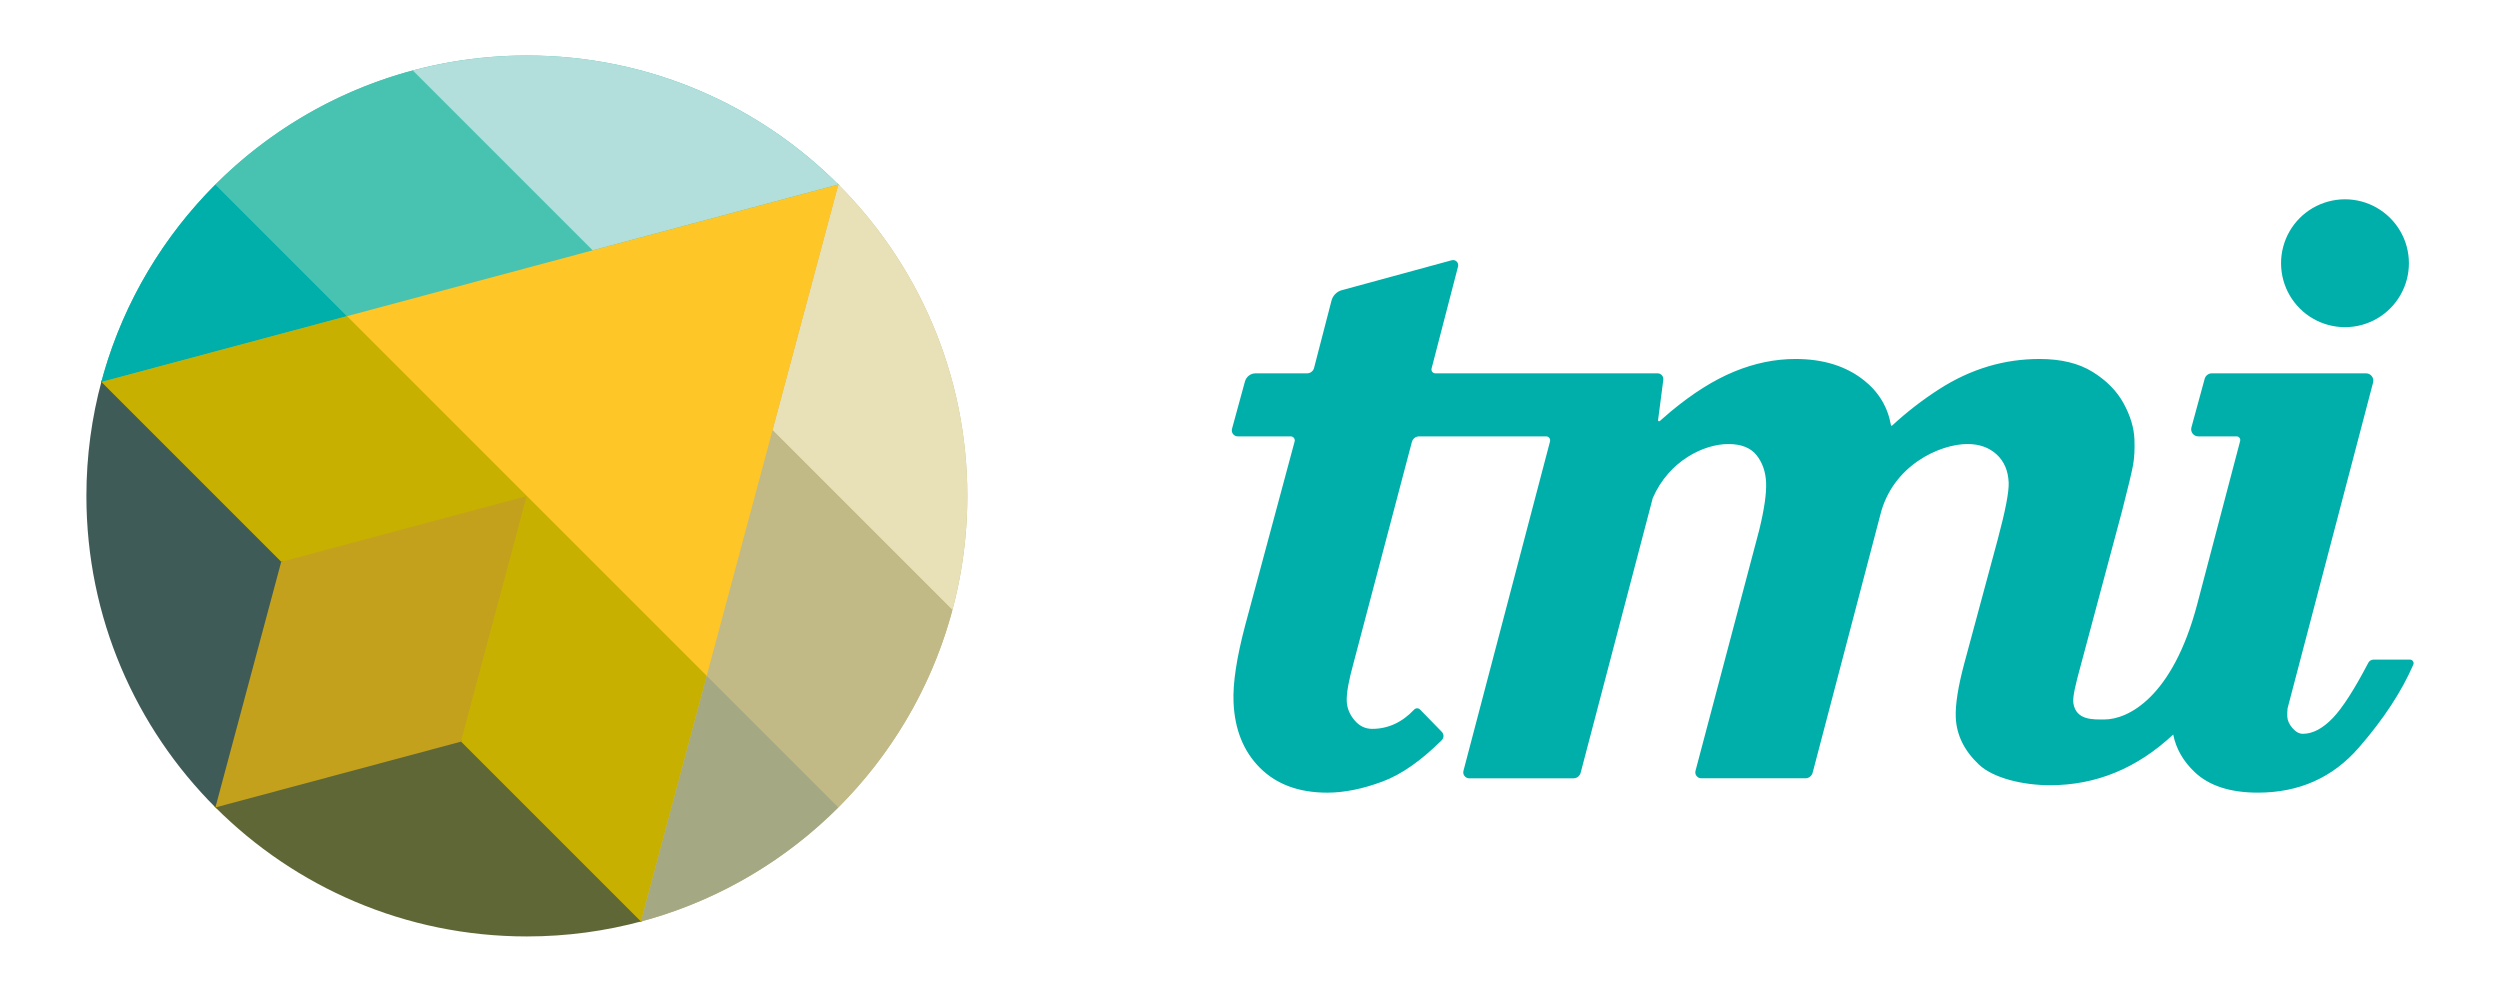
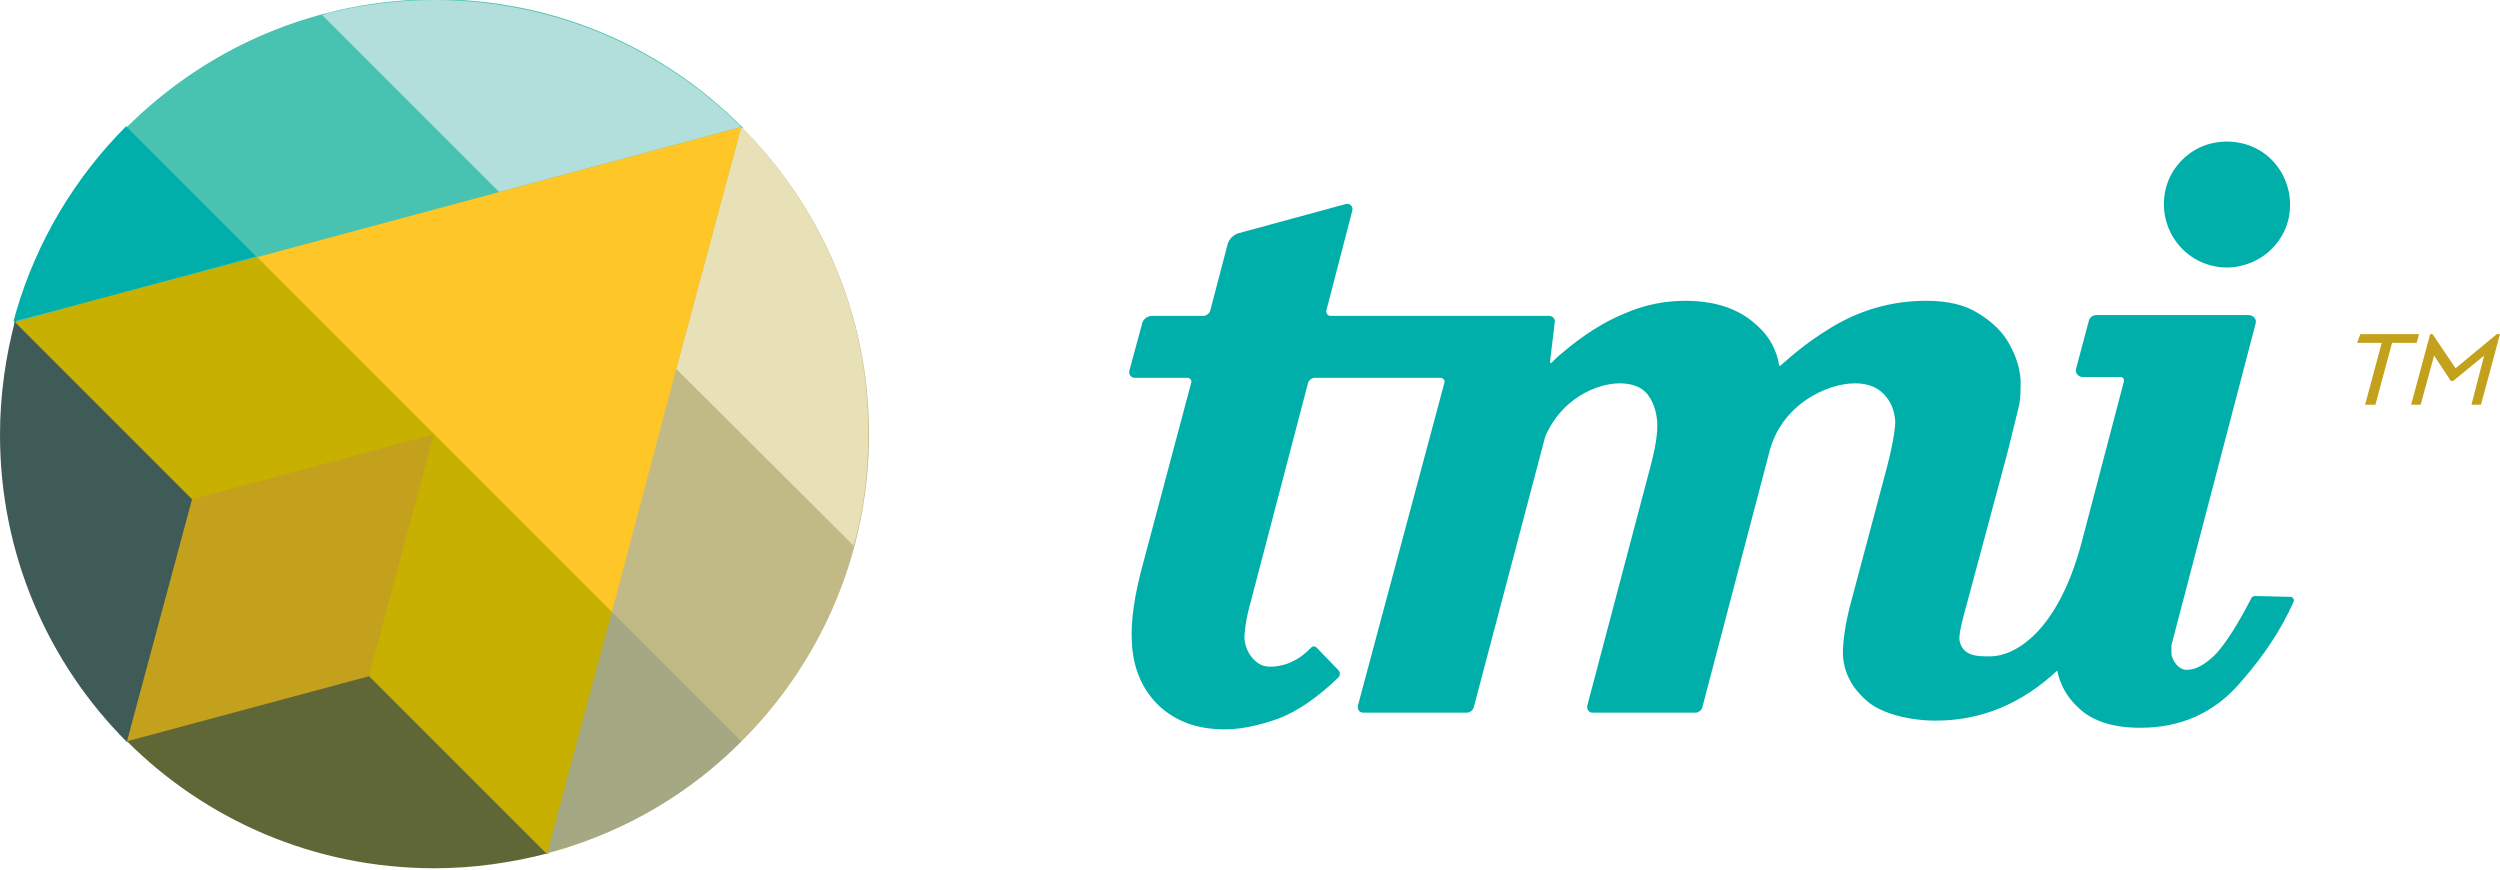
- <svg xmlns="http://www.w3.org/2000/svg" version="1.1" id="Layer_1" x="0px" y="0px" width="310.613px" height="122.797px" viewBox="0 0 310.613 122.797" enable-background="new 0 0 310.613 122.797" xml:space="preserve">
-   <rect x="-834.842" y="-1464.272" fill="#E8E1B7" width="756" height="140.947" />
-   <rect x="-804.842" y="-1434.272" fill="none" width="557.268" height="110.947" />
-   <text transform="matrix(1 0 0 1 -804.8423 -1423.584)">
-     <tspan x="0" y="0" fill="#6E634F" font-family="'ArquitectaBold'" font-size="16">LOGO - Final</tspan>
-     <tspan x="0" y="25.2" fill="#6E634F" font-family="'ArquitectaBold'" font-size="16">full color</tspan>
-   </text>
-   <rect x="-834.842" y="-507.219" fill="#E8E1B7" width="756" height="140.947" />
-   <rect x="-804.842" y="-477.219" fill="none" width="557.268" height="110.947" />
-   <text transform="matrix(1 0 0 1 -804.8423 -466.5312)">
-     <tspan x="0" y="0" fill="#6E634F" font-family="'ArquitectaBold'" font-size="16">LOGO - Final</tspan>
-     <tspan x="0" y="25.2" fill="#6E634F" font-family="'ArquitectaBold'" font-size="16">One color / grayscale</tspan>
-   </text>
+ <svg xmlns="http://www.w3.org/2000/svg" version="1.1" id="Layer_1" x="0px" y="0px" viewBox="-222 234.1 315 109.5" enable-background="new -222 234.1 315 109.5" xml:space="preserve">
  <g>
    <g>
      <g>
-         <path fill="#00AFAA" d="M2600.937,1313.657l-0.001-0.001c-3.692-3.662-5.15-9.016-3.824-14.045v0     c1.326-5.029,5.234-8.969,10.252-10.335l0,0c5.018-1.366,10.383,0.049,14.075,3.711l0.001,0.001     c3.692,3.662,5.15,9.016,3.824,14.045l0,0c-1.326,5.029-5.234,8.969-10.252,10.335v0     C2609.994,1318.734,2604.629,1317.32,2600.937,1313.657z" />
+         <path fill="#C7B000" d="M-153.3,341.7c0.1,0,0.2-0.1,0.4-0.1l24.5-91.4c-0.1-0.1-0.2-0.2-0.3-0.3l-91.4,24.5     c0,0.1-0.1,0.2-0.1,0.4l22.2,22.2l-8.1,30.3c0.1,0.1,0.2,0.2,0.3,0.3l30.3-8.1L-153.3,341.7z" />
+         <path fill="#C1BA86" d="M-153.3,341.7c23.5-6.2,40.8-27.5,40.8-52.9c0-15.2-6.2-28.9-16.2-38.8l-24.6,91.7L-153.3,341.7z" />
+         <path fill="#49C3B1" d="M-220.2,274.8l91.8-24.6c-9.9-10-23.6-16.2-38.8-16.2C-192.7,234.1-214,251.4-220.2,274.8z" />
+         <path fill="#3F5B58" d="M-220.1,274.5c-1.2,4.6-1.9,9.4-1.9,14.4c0,15.1,6.1,28.8,16,38.7l0.2-0.2l8.1-30.3l0-0.1L-220.1,274.5z" />
+         <path fill="#606737" d="M-175.4,319.2l-30.4,8.1l-0.2,0.2c9.9,9.9,23.6,16,38.7,16c5,0,9.8-0.7,14.4-1.9L-175.4,319.2z" />
+         <g>
+           <path fill="#00AFAA" d="M-210,271.9l20.3-5.5l-16.4-16.4c-6.4,6.4-11.3,14.5-13.9,23.5l-0.3,1.1L-210,271.9z" />
+           <path fill="#49C3B1" d="M-206,250.1l16.4,16.4l30.5-8.2l-22.3-22.3l-1.1,0.3C-191.5,238.8-199.5,243.7-206,250.1z" />
+           <path fill="#B2DEDB" d="M-159.1,258.3l30.5-8.2c-9.9-9.9-23.6-16-38.7-16c-4.6,0-9,0.6-13.2,1.6l-0.9,0.3L-159.1,258.3z" />
+           <path fill="#E8E1B7" d="M-128.6,250.1l-8.2,30.5l22.3,22.3l0.3-0.9c1.1-4.2,1.6-8.7,1.6-13.2      C-112.5,273.7-118.7,260-128.6,250.1z" />
+           <path fill="#C1BA86" d="M-136.8,280.6l-8.2,30.5l16.4,16.4c6.4-6.4,11.3-14.5,13.9-23.5l0.3-1.1L-136.8,280.6z" />
+           <path fill="#A5A983" d="M-128.6,327.5l-16.4-16.4l-8.2,30.5l1.1-0.3C-143.1,338.8-135,334-128.6,327.5z" />
+           <polygon fill="#C7B000" points="-210,271.9 -220.1,274.7 -220.1,274.7 -220.1,274.7 -197.8,297 -167.3,288.8 -189.6,266.5           " />
+           <polygon fill="#C4A11C" points="-167.3,288.8 -197.8,297 -197.8,297 -197.8,297 -206,327.5 -206,327.5 -175.5,319.3     " />
+           <polygon fill="#C7B000" points="-167.3,288.8 -175.5,319.3 -153.1,341.7 -144.9,311.2     " />
+           <polygon fill="#FFC627" points="-128.6,250.1 -128.6,250.1 -159.1,258.3 -189.6,266.5 -189.6,266.5 -189.6,266.5 -167.3,288.8       -144.9,311.2 -136.8,280.6     " />
+         </g>
      </g>
      <g>
-         <g>
-           <g>
-             <path fill="#00AFAA" d="M2616.572,1408.005c-0.197-0.723-0.944-1.149-1.666-0.948c-1.127,0.313-2.904,0.799-5.014,1.355       c-3.665,0.964-5.426,1.434-7.945-1.094c-3.41-3.422-2.78-5.577-1.246-11.328l17.288-65.907       c0.225-0.857-0.422-1.696-1.308-1.696l-34.862,0c-1.143,0-2.144,0.764-2.446,1.866l-2.834,10.352       c-0.295,1.076,0.515,2.137,1.631,2.137l8.615,0c0.554,0,0.959,0.524,0.818,1.06c-1.521,5.781-8.835,33.568-11.122,42.17       c-4.661,17.534-5.757,18.943-15.643,21.676c-5.16,1.427-8.162,2.197-10.681-0.331c-3.41-3.422-2.78-5.577-1.246-11.328       c0,0,8.256-31.164,10.535-39.722c3.599-13.513,2.831-15.936-3.442-22.159c-8.993-8.921-14.677-10.338-25.246-7.461       c-23.286,6.339-25.785,9.753-25.785,9.753s-0.837-1.514-1.621-2.292c-8.336-8.27-15.257-10.271-25.246-7.461       c-22.279,6.267-23.002,9.944-23.002,9.944l0.869-6.678c0.105-0.809-0.525-1.527-1.341-1.527l-50.607-0.001       c-0.553,0-0.957-0.522-0.818-1.058l6.031-23.242c0.228-0.88-0.579-1.678-1.457-1.439l-24.972,6.798       c-1.17,0.318-2.08,1.239-2.385,2.413l-3.96,15.261c-0.194,0.745-0.866,1.266-1.636,1.266l-11.662,0       c-1.143,0-2.144,0.764-2.446,1.866l-2.834,10.352c-0.294,1.076,0.515,2.137,1.631,2.137l11.724,0       c0.555,0,0.96,0.526,0.817,1.063l-12.448,46.684c-3.814,14.306-2.485,19.213,5.701,27.334       c6.14,6.091,11.044,7.384,21.935,4.419c6.738-1.834,12.118-3.299,14.681-3.996c0.901-0.245,1.432-1.174,1.187-2.075       l-2.223-8.165c-0.197-0.723-0.944-1.149-1.666-0.948c-1.127,0.313-2.903,0.799-5.014,1.355       c-3.665,0.965-5.426,1.434-7.945-1.094c-3.41-3.422-2.78-5.577-1.246-11.328c1.386-5.193,11.719-44.429,13.71-51.989       c0.196-0.743,0.866-1.258,1.635-1.258l29.021,0c0.554,0,0.958,0.524,0.818,1.06l-19.613,74.676       c-0.281,1.072,0.527,2.12,1.635,2.12l22.652,0c1.151,0,2.157-0.773,2.451-1.886c2.475-9.363,13.403-50.7,15.436-58.295       c3.001-11.212,4.645-12.797,13.771-15.283c6.016-1.639,7.766-0.924,10.345,1.468c3.25,3.014,4.386,4.531,2.447,11.848       c-2.119,7.996-13.262,50.054-15.905,60.027c-0.284,1.073,0.525,2.122,1.635,2.122l22.643,0c1.153,0,2.16-0.777,2.453-1.892       l15.29-58.288c3.001-11.212,4.645-12.797,13.771-15.283c6.016-1.639,7.766-0.924,10.345,1.468       c3.25,3.014,4.328,4.654,2.447,11.848l-8.503,32.039c-3.814,14.306-2.485,19.213,5.701,27.334       c6.139,6.091,11.049,7.403,21.935,4.419c13.978-3.832,21.31-6.22,25.585-9.233c1.131,1.541,2.548,3.107,4.27,4.814       c6.139,6.091,11.044,7.384,21.935,4.419c6.738-1.834,12.118-3.299,14.681-3.996c0.901-0.245,1.432-1.174,1.187-2.075       L2616.572,1408.005z" />
-           </g>
-         </g>
+         <path fill="#00AFAA" d="M62.2,309.2c-0.3,0-0.5,0.1-0.6,0.4c-1.7,3.3-3.2,5.6-4.4,6.9c-1.3,1.3-2.5,2-3.7,2     c-0.4,0-0.9-0.2-1.3-0.7c-0.4-0.5-0.6-1-0.6-1.4c0-0.3,0-0.7,0-1h0l10.6-40.5c0.2-0.6-0.3-1.1-0.9-1.1H42.1     c-0.4,0-0.8,0.3-0.9,0.7l-1.6,6c-0.2,0.6,0.3,1.1,0.8,1.1h4.8c0.3,0,0.5,0.3,0.4,0.6l-5.3,20.2v0c-3.1,11.7-8.7,14.4-11.5,14.4     c-1.4,0-3.5,0.1-3.9-2c-0.1-0.8,0.3-2.4,1-4.9l5.1-19c0.7-2.9,1.2-4.8,1.4-5.7c0.2-0.9,0.2-2,0.2-3.2c-0.1-1.4-0.5-2.9-1.4-4.5     c-0.8-1.5-2.1-2.8-3.9-3.9c-1.7-1.1-3.9-1.6-6.6-1.6c-4.4,0-8.6,1.2-12.5,3.7c-2.1,1.3-4,2.8-5.9,4.5c-0.1,0-0.1,0-0.1,0     c-0.4-2.3-1.5-4.1-3.4-5.6c-2.2-1.8-5.1-2.6-8.5-2.6c-2.5,0-5.1,0.5-7.6,1.6c-2.5,1-5.2,2.7-7.9,5c-0.5,0.4-0.9,0.8-1.3,1.2     c-0.1,0.1-0.2,0-0.2-0.1l0.6-5c0.1-0.4-0.3-0.8-0.7-0.8h-27.6c-0.3,0-0.5-0.3-0.5-0.6l3.3-12.7c0.1-0.5-0.3-0.9-0.8-0.8     l-13.6,3.7c-0.6,0.2-1.1,0.7-1.3,1.3l-2.2,8.4c-0.1,0.4-0.5,0.7-0.9,0.7h-6.4c-0.6,0-1.2,0.4-1.3,1l-1.6,5.9     c-0.1,0.5,0.2,0.9,0.7,0.9h6.6c0.3,0,0.6,0.3,0.5,0.6l-6.1,22.9c-1.1,4-1.5,7.2-1.4,9.5c0.1,3.4,1.2,6.1,3.3,8.2     c2.1,2,4.8,3.1,8.4,3.1c2.1,0,4.4-0.5,6.9-1.4c2.3-0.9,4.8-2.6,7.4-5.1c0.3-0.3,0.3-0.7,0-1l-2.7-2.8c-0.2-0.2-0.5-0.2-0.7,0     c-1.5,1.6-3.3,2.4-5.2,2.4c-0.9,0-1.6-0.4-2.2-1.1c-0.6-0.7-0.9-1.5-1-2.4c0-1,0.2-2.6,0.8-4.7l7.2-27.5c0.1-0.4,0.5-0.7,0.9-0.7     h15.8c0.3,0,0.6,0.3,0.5,0.6L-50.9,323c-0.1,0.5,0.2,0.9,0.7,0.9h13c0.4,0,0.8-0.3,0.9-0.7l9-34.1c2-4.7,6.4-6.7,9.4-6.7     c1.6,0,2.8,0.5,3.5,1.4c0.7,0.9,1.1,2.1,1.2,3.4c0.1,1.4-0.2,3.3-0.9,5.9l-7.9,29.9c-0.1,0.5,0.2,0.9,0.7,0.9h12.9     c0.4,0,0.8-0.3,0.9-0.7l8.4-32c1.5-6.2,7.4-8.8,10.8-8.8c1.5,0,2.7,0.4,3.6,1.3c0.9,0.9,1.4,2,1.5,3.5c0,1.1-0.4,3.5-1.4,7.1     l-4.1,15.4c-0.8,2.9-1.1,5.2-1.1,6.8c0.1,2.2,1,4.1,2.9,5.8c1.8,1.7,5.5,2.6,8.8,2.6c5.7,0,10.8-2.1,15.3-6.3     c0.4,1.8,1.2,3.3,2.7,4.7c1.8,1.7,4.4,2.5,7.8,2.5c5.1,0,9.3-1.9,12.5-5.6c3.1-3.5,5.3-6.9,6.8-10.3c0.1-0.3-0.1-0.6-0.4-0.6     L62.2,309.2L62.2,309.2z" />
+         <path fill="#00AFAA" d="M53,265.5L53,265.5c-2-2-2.8-4.9-2.1-7.7c0.7-2.7,2.9-4.9,5.6-5.6c2.7-0.7,5.7,0,7.7,2     c2,2,2.8,4.9,2.1,7.7c-0.7,2.7-2.9,4.9-5.6,5.6C58,268.3,55,267.5,53,265.5" />
      </g>
    </g>
    <g>
-       <path fill="#C7B000" d="M2163.01,1487.756c0.362-0.095,0.722-0.195,1.083-0.293l73.695-275.031    c-0.274-0.276-0.548-0.55-0.823-0.823l-275.031,73.694c-0.098,0.361-0.198,0.721-0.293,1.083l66.858,66.86l-24.46,91.289    c0.273,0.275,0.548,0.55,0.823,0.823l91.29-24.461L2163.01,1487.756z" />
-       <path fill="#C1BA86" d="M2162.977,1487.765c70.589-18.592,122.647-82.854,122.647-159.282c0-45.689-18.607-87.03-48.652-116.868    l-73.912,275.838L2162.977,1487.765z" />
-       <path fill="#49C3B1" d="M1961.631,1286.419l276.15-73.994c-29.838-30.045-71.178-48.652-116.868-48.652    C2044.485,1163.772,1980.224,1215.83,1961.631,1286.419z" />
-       <path fill="#3F5B58" d="M1961.941,1285.274c-3.734,13.772-5.739,28.255-5.739,43.209c0,45.484,18.445,86.654,48.252,116.461    l0.632-0.454l24.455-91.265l0.074-0.279L1961.941,1285.274z" />
-       <path fill="#606737" d="M2096.45,1419.781l-91.482,24.512l-0.516,0.648c29.807,29.807,70.976,48.252,116.461,48.252    c14.954,0,29.438-2.005,43.21-5.739L2096.45,1419.781z" />
-       <g>
-         <path fill="#00AFAA" d="M1992.432,1277.648l61.237-16.409l-49.225-49.225c-19.379,19.379-33.945,43.568-41.769,70.619     l-0.863,3.219L1992.432,1277.648z" />
-         <path fill="#49C3B1" d="M2004.445,1212.015l49.225,49.225l91.856-24.613l-67.243-67.243l-3.222,0.863     C2048.011,1178.072,2023.823,1192.636,2004.445,1212.015z" />
-         <path fill="#B2DEDB" d="M2145.526,1236.627l91.855-24.612c-29.807-29.807-70.984-48.242-116.468-48.242     c-13.721,0-27.046,1.689-39.79,4.85l-2.841,0.761L2145.526,1236.627z" />
-         <path fill="#E8E1B7" d="M2237.381,1212.016l-24.612,91.855l67.243,67.243l0.76-2.837c3.162-12.745,4.851-26.071,4.851-39.794     C2285.624,1283,2267.188,1241.822,2237.381,1212.016z" />
-         <path fill="#C1BA86" d="M2212.769,1303.87l-24.613,91.856l49.225,49.225c19.379-19.379,33.945-43.568,41.769-70.619l0.862-3.219     L2212.769,1303.87z" />
-         <path fill="#A5A983" d="M2237.381,1444.951l-49.225-49.225l-24.613,91.856l3.22-0.863     C2193.813,1478.895,2218.002,1464.33,2237.381,1444.951z" />
-         <polygon fill="#C7B000" points="1992.432,1277.648 1961.813,1285.852 1961.813,1285.852 1961.813,1285.852 2029.057,1353.096      2120.913,1328.483 2053.669,1261.24    " />
-         <polygon fill="#C4A11C" points="2120.913,1328.483 2029.057,1353.096 2029.057,1353.096 2029.057,1353.096 2004.444,1444.95      2004.445,1444.951 2096.3,1420.339    " />
-         <polygon fill="#C7B000" points="2120.913,1328.483 2096.3,1420.339 2163.543,1487.582 2188.156,1395.726    " />
-         <polygon fill="#FFC627" points="2237.381,1212.016 2237.381,1212.015 2145.526,1236.627 2053.669,1261.24 2053.669,1261.24      2053.669,1261.24 2120.913,1328.483 2188.156,1395.726 2212.769,1303.87    " />
-       </g>
-     </g>
-   </g>
-   <g>
-     <line fill="none" stroke="#3F5B58" stroke-width="0.25" stroke-miterlimit="10" x1="2104.204" y1="1074.578" x2="1950.092" y2="1649.728" />
-     <line fill="none" stroke="#3F5B58" stroke-width="0.25" stroke-miterlimit="10" x1="2120.097" y1="1649.728" x2="2274.208" y2="1074.578" />
-     <line fill="none" stroke="#3F5B58" stroke-width="0.25" stroke-miterlimit="10" x1="2188.947" y1="1074.578" x2="2034.835" y2="1649.728" />
-   </g>
-   <line fill="none" stroke="#3F5B58" stroke-width="0.25" stroke-miterlimit="10" x1="2290.101" y1="1649.728" x2="2444.212" y2="1074.578" />
-   <line fill="none" stroke="#3F5B58" stroke-width="0.25" stroke-miterlimit="10" x1="2358.951" y1="1074.578" x2="2204.84" y2="1649.728" />
-   <line fill="none" stroke="#3F5B58" stroke-width="0.25" stroke-miterlimit="10" x1="2460.105" y1="1649.728" x2="2614.217" y2="1074.578" />
-   <line fill="none" stroke="#3F5B58" stroke-width="0.25" stroke-miterlimit="10" x1="2528.956" y1="1074.578" x2="2374.844" y2="1649.728" />
-   <line fill="none" stroke="#3F5B58" stroke-width="0.25" stroke-miterlimit="10" x1="2630.11" y1="1649.728" x2="2784.221" y2="1074.578" />
-   <line fill="none" stroke="#3F5B58" stroke-width="0.25" stroke-miterlimit="10" x1="2698.96" y1="1074.578" x2="2544.849" y2="1649.728" />
-   <line fill="none" stroke="#3F5B58" stroke-width="0.25" stroke-miterlimit="10" x1="2828.002" y1="1053.759" x2="2053.669" y2="1261.24" />
-   <line fill="none" stroke="#3F5B58" stroke-width="0.25" stroke-miterlimit="10" x1="2803.873" y1="1145.744" x2="2029.54" y2="1353.225" />
-   <line fill="none" stroke="#3F5B58" stroke-width="0.25" stroke-miterlimit="10" x1="2779.194" y1="1237.877" x2="2004.861" y2="1445.358" />
-   <line fill="none" stroke="#3F5B58" stroke-width="0.25" stroke-miterlimit="10" x1="2755.065" y1="1329.862" x2="1980.732" y2="1537.343" />
-   <g>
-     <g>
-       <path fill="#C7B000" d="M-534.321-1627.996c0.12-0.032,0.24-0.065,0.36-0.097l24.486-91.382c-0.091-0.091-0.182-0.183-0.274-0.274    l-91.383,24.486c-0.033,0.12-0.066,0.24-0.097,0.36l22.214,22.215l-8.127,30.332c0.091,0.091,0.182,0.183,0.274,0.273    l30.332-8.127L-534.321-1627.996z" />
-       <path fill="#C1BA86" d="M-534.332-1627.993c23.454-6.177,40.751-27.529,40.751-52.923c0-15.181-6.182-28.917-16.165-38.831    l-24.558,91.651L-534.332-1627.993z" />
-       <path fill="#49C3B1" d="M-601.232-1694.893l91.754-24.586c-9.914-9.983-23.65-16.165-38.831-16.165    C-573.703-1735.644-595.054-1718.347-601.232-1694.893z" />
-       <path fill="#3F5B58" d="M-601.129-1695.274c-1.241,4.576-1.907,9.388-1.907,14.357c0,15.113,6.128,28.792,16.032,38.695    l0.21-0.151l8.125-30.324l0.025-0.093L-601.129-1695.274z" />
-       <path fill="#606737" d="M-556.437-1650.582l-30.396,8.145l-0.171,0.215c9.904,9.904,23.583,16.032,38.695,16.032    c4.969,0,9.781-0.666,14.357-1.907L-556.437-1650.582z" />
-       <g>
-         <path fill="#00AFAA" d="M-590.998-1697.807l20.347-5.452l-16.356-16.355c-6.439,6.439-11.279,14.476-13.878,23.464l-0.287,1.069     L-590.998-1697.807z" />
-         <path fill="#49C3B1" d="M-587.007-1719.615l16.356,16.355l30.52-8.178l-22.342-22.342l-1.07,0.287     C-572.531-1730.893-580.568-1726.053-587.007-1719.615z" />
-         <path fill="#B2DEDB" d="M-540.131-1711.437l30.52-8.178c-9.904-9.904-23.585-16.029-38.698-16.029     c-4.559,0-8.987,0.561-13.221,1.612l-0.944,0.253L-540.131-1711.437z" />
-         <path fill="#E8E1B7" d="M-509.611-1719.615l-8.178,30.52l22.342,22.343l0.253-0.943c1.051-4.235,1.612-8.662,1.612-13.222     C-493.581-1696.029-499.707-1709.711-509.611-1719.615z" />
-         <path fill="#C1BA86" d="M-517.788-1689.095l-8.178,30.52l16.355,16.356c6.439-6.439,11.279-14.476,13.878-23.464l0.287-1.069     L-517.788-1689.095z" />
-         <path fill="#A5A983" d="M-509.611-1642.219l-16.355-16.356l-8.178,30.52l1.07-0.287     C-524.086-1630.94-516.05-1635.78-509.611-1642.219z" />
-         <polygon fill="#C7B000" points="-590.998,-1697.807 -601.171,-1695.081 -601.171,-1695.081 -601.171,-1695.081      -578.829,-1672.739 -548.309,-1680.917 -570.651,-1703.259    " />
-         <polygon fill="#C4A11C" points="-548.309,-1680.917 -578.829,-1672.739 -578.829,-1672.739 -578.829,-1672.739      -587.007,-1642.219 -587.007,-1642.219 -556.487,-1650.396    " />
-         <polygon fill="#C7B000" points="-548.309,-1680.917 -556.487,-1650.396 -534.144,-1628.054 -525.966,-1658.574    " />
-         <polygon fill="#FFC627" points="-509.611,-1719.615 -509.611,-1719.615 -540.131,-1711.437 -570.651,-1703.259      -570.651,-1703.259 -570.651,-1703.259 -548.309,-1680.917 -525.966,-1658.574 -517.788,-1689.095    " />
-       </g>
-     </g>
-     <g>
-       <path fill="#00AFAA" d="M-318.877-1660.584c-0.268,0-0.514,0.15-0.64,0.389c-1.733,3.313-3.198,5.598-4.408,6.861    c-1.255,1.31-2.5,1.967-3.727,1.967c-0.449,0-0.88-0.235-1.289-0.708c-0.411-0.471-0.624-0.951-0.645-1.443    c-0.01-0.316-0.002-0.658,0.036-1.028h0.003l10.623-40.472c0.153-0.574-0.285-1.138-0.88-1.138h-19.15    c-0.418,0-0.786,0.28-0.897,0.684l-1.645,6.033c-0.155,0.562,0.268,1.116,0.849,1.116h4.762c0.301,0,0.517,0.282,0.442,0.574    l-5.321,20.235v0.002c-3.077,11.703-8.661,14.362-11.536,14.362c-1.353,0-3.53,0.143-3.865-2.027    c-0.115-0.772,0.287-2.397,0.961-4.853l5.096-19.047c0.739-2.866,1.191-4.76,1.362-5.682c0.163-0.925,0.22-1.998,0.167-3.225    c-0.058-1.432-0.512-2.919-1.351-4.455c-0.846-1.539-2.13-2.837-3.855-3.902c-1.723-1.064-3.915-1.597-6.581-1.597    c-4.422,0-8.574,1.25-12.463,3.746c-2.085,1.338-4.033,2.849-5.854,4.525c-0.052,0.048-0.132,0.021-0.144-0.046    c-0.406-2.266-1.525-4.128-3.361-5.581c-2.225-1.762-5.06-2.644-8.5-2.644c-2.538,0-5.075,0.521-7.613,1.568    c-2.538,1.044-5.17,2.703-7.9,4.975c-0.452,0.377-0.896,0.763-1.343,1.164c-0.091,0.083-0.237,0.009-0.218-0.115l0.65-5.001    c0.055-0.428-0.279-0.808-0.712-0.808h-27.619c-0.311,0-0.538-0.294-0.461-0.597l3.289-12.672    c0.124-0.478-0.311-0.908-0.787-0.779l-13.647,3.715c-0.631,0.17-1.124,0.667-1.289,1.303l-2.168,8.366    c-0.103,0.39-0.456,0.664-0.858,0.664h-6.401c-0.619,0-1.162,0.414-1.326,1.011l-1.609,5.888    c-0.126,0.473,0.229,0.934,0.714,0.934h6.579c0.334,0,0.578,0.318,0.488,0.638l-6.148,22.862    c-1.061,4.016-1.539,7.186-1.441,9.523c0.143,3.402,1.241,6.124,3.292,8.17c2.054,2.049,4.84,3.074,8.362,3.074    c2.089,0,4.374-0.461,6.856-1.382c2.326-0.865,4.783-2.579,7.362-5.137c0.284-0.284,0.289-0.743,0.009-1.03l-2.709-2.782    c-0.201-0.206-0.528-0.201-0.727,0.007c-1.508,1.599-3.251,2.397-5.225,2.397c-0.861,0-1.594-0.356-2.195-1.073    c-0.603-0.719-0.927-1.508-0.959-2.366c-0.043-0.983,0.239-2.56,0.842-4.731l7.25-27.475c0.108-0.409,0.48-0.695,0.904-0.695    h15.777c0.328,0,0.567,0.309,0.483,0.627l-10.757,40.931c-0.12,0.468,0.23,0.925,0.717,0.925h12.954    c0.42,0,0.787-0.284,0.891-0.686l8.962-34.144c2.041-4.664,6.38-6.702,9.392-6.702c1.597,0,2.764,0.461,3.499,1.384    c0.734,0.92,1.131,2.058,1.188,3.407c0.057,1.351-0.225,3.318-0.856,5.9l-7.915,29.911c-0.125,0.471,0.232,0.928,0.713,0.928    h12.946c0.419,0,0.789-0.285,0.896-0.695l8.395-31.991c1.508-6.188,7.403-8.845,10.843-8.845c1.475,0,2.679,0.43,3.619,1.288    c0.937,0.863,1.436,2.029,1.499,3.504c0.046,1.147-0.407,3.502-1.362,7.064l-4.143,15.361c-0.781,2.909-1.135,5.163-1.068,6.76    c0.093,2.17,1.045,4.114,2.859,5.833c1.81,1.721,5.534,2.582,8.849,2.582c5.718,0,10.821-2.099,15.305-6.299    c0.354,1.76,1.243,3.315,2.672,4.671c1.791,1.699,4.41,2.55,7.848,2.55c5.12,0,9.301-1.864,12.542-5.593    c3.053-3.505,5.309-6.946,6.77-10.307c0.131-0.297-0.089-0.628-0.407-0.628H-318.877z" />
-       <path fill="#00AFAA" d="M-328.012-1704.193v-0.002c-2.013-1.998-2.809-4.919-2.087-7.663c0.722-2.746,2.857-4.896,5.596-5.639    c2.737-0.748,5.665,0.024,7.678,2.023c2.018,2,2.811,4.922,2.089,7.663c-0.724,2.746-2.856,4.896-5.594,5.641    C-323.071-1701.424-325.996-1702.195-328.012-1704.193" />
-     </g>
-   </g>
-   <rect x="-834.842" y="317.099" fill="#E8E1B7" width="756" height="140.947" />
-   <rect x="-804.842" y="347.099" fill="none" width="557.268" height="110.947" />
-   <text transform="matrix(1 0 0 1 -804.8423 357.7874)">
-     <tspan x="0" y="0" fill="#6E634F" font-family="'ArquitectaBold'" font-size="16">LOGO - Final</tspan>
-     <tspan x="0" y="25.2" fill="#6E634F" font-family="'ArquitectaBold'" font-size="16">on dark grounds</tspan>
-   </text>
-   <g>
-     <g>
-       <path fill="#C7B000" d="M-534.321,153.375c0.12-0.032,0.24-0.065,0.36-0.097l24.486-91.382c-0.091-0.092-0.182-0.183-0.274-0.274    l-91.383,24.486c-0.033,0.12-0.066,0.24-0.097,0.36l22.214,22.215l-8.127,30.332c0.091,0.091,0.182,0.183,0.274,0.273    l30.332-8.127L-534.321,153.375z" />
-       <path fill="#C1BA86" d="M-534.332,153.378c23.454-6.177,40.751-27.529,40.751-52.923c0-15.181-6.182-28.917-16.165-38.831    l-24.558,91.651L-534.332,153.378z" />
-       <path fill="#49C3B1" d="M-601.232,86.479l91.754-24.585c-9.914-9.983-23.65-16.165-38.831-16.165    C-573.703,45.728-595.054,63.025-601.232,86.479z" />
-       <path fill="#3F5B58" d="M-601.129,86.098c-1.241,4.576-1.907,9.388-1.907,14.357c0,15.113,6.128,28.792,16.032,38.696l0.21-0.151    l8.125-30.324l0.025-0.093L-601.129,86.098z" />
-       <path fill="#606737" d="M-556.437,130.79l-30.396,8.145l-0.171,0.215c9.904,9.904,23.583,16.032,38.695,16.032    c4.969,0,9.781-0.666,14.357-1.907L-556.437,130.79z" />
-       <g>
-         <path fill="#00AFAA" d="M-590.998,83.565l20.347-5.452l-16.356-16.356c-6.439,6.439-11.279,14.476-13.878,23.464l-0.287,1.069     L-590.998,83.565z" />
-         <path fill="#49C3B1" d="M-587.007,61.757l16.356,16.356l30.52-8.178l-22.342-22.342l-1.07,0.287     C-572.531,50.479-580.568,55.318-587.007,61.757z" />
-         <path fill="#B2DEDB" d="M-540.131,69.935l30.52-8.178c-9.904-9.904-23.585-16.029-38.698-16.029     c-4.559,0-8.987,0.561-13.221,1.612l-0.944,0.253L-540.131,69.935z" />
-         <path fill="#E8E1B7" d="M-509.611,61.757l-8.178,30.52l22.342,22.342l0.253-0.943c1.051-4.235,1.612-8.662,1.612-13.222     C-493.581,85.343-499.707,71.661-509.611,61.757z" />
-         <path fill="#C1BA86" d="M-517.788,92.277l-8.178,30.52l16.355,16.356c6.439-6.439,11.279-14.476,13.878-23.464l0.287-1.069     L-517.788,92.277z" />
-         <path fill="#A5A983" d="M-509.611,139.153l-16.355-16.356l-8.178,30.52l1.07-0.287     C-524.086,150.431-516.05,145.592-509.611,139.153z" />
-         <polygon fill="#C7B000" points="-590.998,83.565 -601.171,86.291 -601.171,86.291 -601.171,86.291 -578.829,108.633      -548.309,100.455 -570.651,78.113    " />
-         <polygon fill="#C4A11C" points="-548.309,100.455 -578.829,108.633 -578.829,108.633 -578.829,108.633 -587.007,139.153      -587.007,139.153 -556.487,130.975    " />
-         <polygon fill="#C7B000" points="-548.309,100.455 -556.487,130.975 -534.144,153.318 -525.966,122.797    " />
-         <polygon fill="#FFC627" points="-509.611,61.757 -509.611,61.757 -540.131,69.935 -570.651,78.113 -570.651,78.113      -570.651,78.113 -548.309,100.455 -525.966,122.797 -517.788,92.277    " />
-       </g>
-     </g>
-     <g>
-       <path fill="#FFC627" d="M-318.877,120.788c-0.268,0-0.514,0.15-0.64,0.389c-1.733,3.313-3.198,5.598-4.408,6.861    c-1.255,1.31-2.5,1.967-3.727,1.967c-0.449,0-0.88-0.235-1.289-0.708c-0.411-0.471-0.624-0.951-0.645-1.442    c-0.01-0.316-0.002-0.658,0.036-1.028h0.003l10.623-40.472c0.153-0.574-0.285-1.138-0.88-1.138h-19.15    c-0.418,0-0.786,0.28-0.897,0.684l-1.645,6.033c-0.155,0.562,0.268,1.116,0.849,1.116h4.762c0.301,0,0.517,0.282,0.442,0.574    l-5.321,20.235v0.002c-3.077,11.703-8.661,14.362-11.536,14.362c-1.353,0-3.53,0.143-3.865-2.027    c-0.115-0.772,0.287-2.397,0.961-4.853l5.096-19.047c0.739-2.866,1.191-4.761,1.362-5.682c0.163-0.925,0.22-1.998,0.167-3.225    c-0.058-1.432-0.512-2.919-1.351-4.455c-0.846-1.539-2.13-2.837-3.855-3.903c-1.723-1.064-3.915-1.597-6.581-1.597    c-4.422,0-8.574,1.25-12.463,3.746c-2.085,1.337-4.033,2.849-5.854,4.525c-0.052,0.048-0.132,0.021-0.144-0.046    c-0.406-2.266-1.525-4.128-3.361-5.581c-2.225-1.762-5.06-2.644-8.5-2.644c-2.538,0-5.075,0.521-7.613,1.568    c-2.538,1.044-5.17,2.703-7.9,4.975c-0.452,0.377-0.896,0.763-1.343,1.164c-0.091,0.083-0.237,0.009-0.218-0.115l0.65-5.001    c0.055-0.428-0.279-0.808-0.712-0.808h-27.619c-0.311,0-0.538-0.294-0.461-0.597l3.289-12.672    c0.124-0.478-0.311-0.908-0.787-0.779l-13.647,3.715c-0.631,0.17-1.124,0.667-1.289,1.303l-2.168,8.366    c-0.103,0.39-0.456,0.664-0.858,0.664h-6.401c-0.619,0-1.162,0.414-1.326,1.011l-1.609,5.888    c-0.126,0.473,0.229,0.934,0.714,0.934h6.579c0.334,0,0.578,0.318,0.488,0.638l-6.148,22.862    c-1.061,4.016-1.539,7.186-1.441,9.523c0.143,3.402,1.241,6.124,3.292,8.17c2.054,2.049,4.84,3.074,8.362,3.074    c2.089,0,4.374-0.461,6.856-1.382c2.326-0.865,4.783-2.579,7.362-5.137c0.284-0.284,0.289-0.743,0.009-1.03l-2.709-2.782    c-0.201-0.206-0.528-0.201-0.727,0.007c-1.508,1.599-3.251,2.397-5.225,2.397c-0.861,0-1.594-0.356-2.195-1.073    c-0.603-0.719-0.927-1.508-0.959-2.366c-0.043-0.983,0.239-2.56,0.842-4.731l7.25-27.475c0.108-0.409,0.48-0.695,0.904-0.695    h15.777c0.328,0,0.567,0.309,0.483,0.628l-10.757,40.931c-0.12,0.468,0.23,0.925,0.717,0.925h12.954    c0.42,0,0.787-0.284,0.891-0.686l8.962-34.144c2.041-4.664,6.38-6.702,9.392-6.702c1.597,0,2.764,0.461,3.499,1.384    c0.734,0.92,1.131,2.058,1.188,3.408c0.057,1.351-0.225,3.318-0.856,5.9l-7.915,29.911c-0.125,0.471,0.232,0.928,0.713,0.928    h12.946c0.419,0,0.789-0.285,0.896-0.695l8.395-31.991c1.508-6.187,7.403-8.845,10.843-8.845c1.475,0,2.679,0.43,3.619,1.288    c0.937,0.863,1.436,2.029,1.499,3.504c0.046,1.147-0.407,3.502-1.362,7.064l-4.143,15.361c-0.781,2.909-1.135,5.163-1.068,6.76    c0.093,2.17,1.045,4.114,2.859,5.833c1.81,1.721,5.534,2.582,8.849,2.582c5.718,0,10.821-2.099,15.305-6.299    c0.354,1.76,1.243,3.315,2.672,4.671c1.791,1.699,4.41,2.55,7.848,2.55c5.12,0,9.301-1.864,12.542-5.593    c3.053-3.506,5.309-6.946,6.77-10.307c0.131-0.297-0.089-0.628-0.407-0.628H-318.877z" />
-       <path fill="#FFC627" d="M-328.012,77.179v-0.002c-2.013-1.998-2.809-4.919-2.087-7.663c0.722-2.746,2.857-4.896,5.596-5.639    c2.737-0.748,5.665,0.024,7.678,2.024c2.018,2,2.811,4.922,2.089,7.663c-0.724,2.746-2.856,4.896-5.594,5.641    C-323.071,79.947-325.996,79.177-328.012,77.179" />
-     </g>
-   </g>
-   <g>
-     <g>
-       <path fill="#3F5B58" d="M-601.171-738.028l0.05-0.185l-0.007-0.007c-1.241,4.576-1.907,9.388-1.907,14.357    c0,15.111,6.128,28.79,16.03,38.693l8.177-30.515L-601.171-738.028z" />
-       <path opacity="0.93" fill="#3F5B58" d="M-556.487-693.344l-30.516,8.177c9.904,9.903,23.582,16.03,38.693,16.03    c4.969,0,9.781-0.666,14.357-1.907l-0.007-0.007l-0.185,0.05L-556.487-693.344z" />
-       <path opacity="0.7" fill="#3F5B58" d="M-590.998-740.754l20.347-5.452l-16.355-16.355c-6.439,6.439-11.279,14.476-13.878,23.464    l-0.237,0.884l-0.05,0.185L-590.998-740.754z" />
-       <path opacity="0.5" fill="#3F5B58" d="M-540.131-754.384l-22.342-22.342l-1.07,0.287c-8.988,2.6-17.024,7.439-23.463,13.878    l16.355,16.355L-540.131-754.384z" />
-       <path opacity="0.35" fill="#3F5B58" d="M-509.611-762.561c-9.904-9.904-23.586-16.029-38.698-16.029    c-4.559,0-8.987,0.561-13.221,1.612l-0.944,0.253l22.342,22.342L-509.611-762.561z" />
-       <path opacity="0.3" fill="#3F5B58" d="M-509.611-762.561l-8.178,30.52l22.342,22.342l0.253-0.943    c1.051-4.235,1.612-8.662,1.612-13.222C-493.581-738.976-499.707-752.657-509.611-762.561z" />
-       <path opacity="0.45" fill="#3F5B58" d="M-525.966-701.521l16.355,16.355c6.439-6.439,11.279-14.476,13.878-23.464l0.286-1.069    l-22.342-22.342L-525.966-701.521z" />
-       <path opacity="0.68" fill="#3F5B58" d="M-534.144-671.001l0.185-0.05l0.885-0.237c8.988-2.6,17.025-7.439,23.464-13.878    l-16.355-16.355L-534.144-671.001z" />
-       <polygon opacity="0.38" fill="#3F5B58" points="-590.998,-740.754 -601.171,-738.028 -578.829,-715.686 -548.309,-723.864     -570.651,-746.206   " />
-       <polygon opacity="0.5" fill="#3F5B58" points="-548.309,-723.864 -578.829,-715.686 -587.006,-685.171 -587.007,-685.166     -587.007,-685.166 -587.002,-685.167 -556.487,-693.344   " />
-       <polygon opacity="0.38" fill="#3F5B58" points="-556.487,-693.344 -534.144,-671.001 -525.966,-701.521 -548.309,-723.864   " />
-       <polygon opacity="0.15" fill="#3F5B58" points="-570.651,-746.206 -548.309,-723.864 -525.966,-701.521 -517.788,-732.042     -509.611,-762.561 -509.611,-762.561 -540.131,-754.384   " />
-     </g>
-     <g>
-       <g>
-         <path fill="#3F5B58" d="M-318.877-703.531c-0.268,0-0.514,0.15-0.64,0.389c-1.733,3.313-3.198,5.598-4.408,6.862     c-1.255,1.31-2.5,1.967-3.727,1.967c-0.449,0-0.88-0.235-1.289-0.708c-0.411-0.471-0.624-0.951-0.645-1.442     c-0.01-0.316-0.002-0.658,0.036-1.028h0.003l10.623-40.472c0.153-0.574-0.285-1.138-0.88-1.138h-19.15     c-0.418,0-0.786,0.28-0.897,0.684l-1.645,6.033c-0.155,0.562,0.268,1.116,0.849,1.116h4.762c0.301,0,0.517,0.282,0.442,0.574     l-5.321,20.235v0.002c-3.077,11.703-8.661,14.362-11.536,14.362c-1.353,0-3.53,0.143-3.865-2.027     c-0.115-0.772,0.287-2.397,0.961-4.853l5.096-19.047c0.739-2.866,1.191-4.76,1.362-5.682c0.163-0.925,0.22-1.998,0.167-3.225     c-0.058-1.432-0.512-2.919-1.351-4.455c-0.846-1.539-2.13-2.837-3.855-3.903c-1.723-1.064-3.915-1.597-6.581-1.597     c-4.422,0-8.574,1.25-12.463,3.746c-2.085,1.337-4.033,2.849-5.854,4.525c-0.052,0.048-0.132,0.021-0.144-0.046     c-0.406-2.266-1.525-4.128-3.361-5.581c-2.225-1.762-5.06-2.644-8.5-2.644c-2.538,0-5.075,0.521-7.613,1.568     c-2.538,1.044-5.17,2.703-7.9,4.975c-0.452,0.377-0.896,0.763-1.343,1.164c-0.091,0.083-0.237,0.009-0.218-0.115l0.65-5.001     c0.055-0.428-0.279-0.808-0.712-0.808h-27.619c-0.311,0-0.538-0.294-0.461-0.597l3.289-12.672     c0.124-0.478-0.311-0.908-0.787-0.779l-13.647,3.715c-0.631,0.17-1.124,0.667-1.289,1.303l-2.168,8.366     c-0.103,0.39-0.456,0.664-0.858,0.664h-6.401c-0.619,0-1.162,0.414-1.326,1.011l-1.609,5.888     c-0.126,0.473,0.229,0.934,0.714,0.934h6.579c0.334,0,0.578,0.318,0.488,0.638l-6.148,22.862     c-1.061,4.016-1.539,7.186-1.441,9.523c0.143,3.402,1.241,6.124,3.292,8.17c2.054,2.049,4.84,3.074,8.362,3.074     c2.089,0,4.374-0.461,6.856-1.382c2.326-0.865,4.783-2.579,7.362-5.137c0.284-0.284,0.289-0.743,0.009-1.03l-2.709-2.782     c-0.201-0.206-0.528-0.201-0.727,0.007c-1.508,1.599-3.251,2.397-5.225,2.397c-0.861,0-1.594-0.356-2.195-1.073     c-0.603-0.719-0.927-1.508-0.959-2.366c-0.043-0.983,0.239-2.56,0.842-4.731l7.25-27.475c0.108-0.409,0.48-0.695,0.904-0.695     h15.777c0.328,0,0.567,0.309,0.483,0.628l-10.757,40.931c-0.12,0.468,0.23,0.925,0.717,0.925h12.954     c0.42,0,0.787-0.284,0.891-0.686l8.962-34.144c2.041-4.664,6.38-6.702,9.392-6.702c1.597,0,2.764,0.461,3.499,1.384     c0.734,0.92,1.131,2.058,1.188,3.408c0.057,1.351-0.225,3.318-0.856,5.9l-7.915,29.911c-0.125,0.471,0.232,0.928,0.713,0.928     h12.946c0.419,0,0.789-0.285,0.896-0.695l8.395-31.991c1.508-6.188,7.403-8.845,10.843-8.845c1.475,0,2.679,0.43,3.619,1.288     c0.937,0.863,1.436,2.029,1.499,3.504c0.046,1.147-0.407,3.502-1.362,7.064l-4.143,15.361c-0.781,2.909-1.135,5.163-1.068,6.76     c0.093,2.17,1.045,4.114,2.859,5.833c1.81,1.721,5.534,2.582,8.849,2.582c5.718,0,10.821-2.099,15.305-6.299     c0.354,1.76,1.243,3.315,2.672,4.671c1.791,1.699,4.41,2.55,7.848,2.55c5.12,0,9.301-1.864,12.542-5.593     c3.053-3.506,5.309-6.946,6.77-10.307c0.131-0.297-0.089-0.628-0.407-0.628H-318.877z" />
-         <path fill="#3F5B58" d="M-328.012-747.139v-0.002c-2.013-1.998-2.809-4.919-2.087-7.663c0.722-2.746,2.857-4.896,5.596-5.639     c2.737-0.748,5.665,0.024,7.678,2.024c2.018,2,2.811,4.922,2.089,7.663c-0.724,2.746-2.856,4.896-5.594,5.641     C-323.071-744.371-325.996-745.142-328.012-747.139" />
-       </g>
-     </g>
-   </g>
-   <g>
-     <g>
-       <path fill="#C7B000" d="M79.448,114.542c0.12-0.032,0.24-0.065,0.36-0.097l24.486-91.382c-0.091-0.092-0.182-0.183-0.274-0.274    L12.638,47.275c-0.033,0.12-0.066,0.24-0.097,0.36L34.755,69.85l-8.127,30.332c0.091,0.091,0.182,0.183,0.274,0.273l30.332-8.127    L79.448,114.542z" />
-       <path fill="#C1BA86" d="M79.437,114.545c23.454-6.177,40.751-27.529,40.751-52.923c0-15.181-6.182-28.917-16.165-38.831    l-24.558,91.651L79.437,114.545z" />
-       <path fill="#49C3B1" d="M12.538,47.646l91.754-24.586c-9.914-9.983-23.65-16.165-38.831-16.165    C40.067,6.895,18.715,24.192,12.538,47.646z" />
-       <path fill="#3F5B58" d="M12.641,47.265c-1.241,4.576-1.907,9.388-1.907,14.357c0,15.113,6.128,28.792,16.032,38.696l0.21-0.151    l8.126-30.324l0.025-0.093L12.641,47.265z" />
-       <path fill="#606737" d="M57.333,91.957l-30.396,8.145l-0.171,0.215c9.904,9.904,23.583,16.032,38.695,16.032    c4.969,0,9.781-0.666,14.357-1.907L57.333,91.957z" />
-       <g>
-         <path fill="#00AFAA" d="M22.772,44.731l20.347-5.452L26.763,22.924C20.324,29.363,15.485,37.4,12.885,46.388l-0.287,1.069     L22.772,44.731z" />
-         <path fill="#49C3B1" d="M26.763,22.924L43.119,39.28l30.52-8.178L51.297,8.759l-1.07,0.287     C41.239,11.646,33.202,16.485,26.763,22.924z" />
-         <path fill="#B2DEDB" d="M73.639,31.102l30.52-8.178C94.255,13.02,80.574,6.895,65.461,6.895c-4.559,0-8.987,0.561-13.221,1.612     l-0.944,0.253L73.639,31.102z" />
-         <path fill="#E8E1B7" d="M104.159,22.924l-8.178,30.52l22.342,22.342l0.253-0.943c1.051-4.235,1.612-8.662,1.612-13.222     C120.188,46.51,114.063,32.828,104.159,22.924z" />
-         <path fill="#C1BA86" d="M95.982,53.444l-8.178,30.52l16.355,16.356c6.439-6.439,11.279-14.476,13.878-23.464l0.287-1.069     L95.982,53.444z" />
-         <path fill="#A5A983" d="M104.159,100.32L87.804,83.964l-8.178,30.52l1.07-0.287C89.683,111.598,97.72,106.759,104.159,100.32z" />
-         <polygon fill="#C7B000" points="22.772,44.731 12.598,47.457 12.598,47.457 12.598,47.457 34.941,69.8 65.461,61.622      43.119,39.28    " />
-         <polygon fill="#C4A11C" points="65.461,61.622 34.941,69.8 34.941,69.8 34.941,69.8 26.763,100.32 26.763,100.32 57.283,92.142         " />
-         <polygon fill="#C7B000" points="65.461,61.622 57.283,92.142 79.626,114.485 87.804,83.964    " />
-         <polygon fill="#FFC627" points="104.159,22.924 104.159,22.924 73.639,31.102 43.119,39.28 43.119,39.28 43.119,39.28      65.461,61.622 87.804,83.964 95.982,53.444    " />
-       </g>
-     </g>
-     <g>
-       <path fill="#00AFAA" d="M294.893,81.955c-0.268,0-0.514,0.15-0.64,0.389c-1.733,3.313-3.198,5.598-4.408,6.861    c-1.255,1.31-2.5,1.967-3.727,1.967c-0.449,0-0.88-0.235-1.289-0.708c-0.411-0.471-0.624-0.951-0.645-1.442    c-0.01-0.316-0.002-0.658,0.036-1.028h0.003l10.623-40.472c0.153-0.574-0.285-1.138-0.88-1.138h-19.15    c-0.418,0-0.786,0.28-0.897,0.684l-1.645,6.033c-0.155,0.562,0.268,1.116,0.849,1.116h4.762c0.301,0,0.517,0.282,0.442,0.574    l-5.321,20.235v0.002c-3.077,11.703-8.661,14.362-11.536,14.362c-1.353,0-3.53,0.143-3.865-2.027    c-0.115-0.772,0.287-2.397,0.961-4.853l5.096-19.047c0.739-2.866,1.191-4.761,1.362-5.682c0.163-0.925,0.22-1.998,0.167-3.225    c-0.058-1.432-0.512-2.919-1.351-4.455c-0.846-1.539-2.13-2.837-3.855-3.903c-1.723-1.064-3.915-1.597-6.581-1.597    c-4.422,0-8.574,1.25-12.463,3.746c-2.085,1.337-4.033,2.849-5.854,4.525c-0.052,0.048-0.132,0.021-0.144-0.046    c-0.406-2.266-1.525-4.128-3.361-5.581c-2.225-1.762-5.06-2.644-8.5-2.644c-2.538,0-5.075,0.521-7.613,1.568    c-2.538,1.044-5.17,2.703-7.9,4.975c-0.452,0.377-0.896,0.763-1.343,1.164c-0.091,0.083-0.237,0.009-0.218-0.115l0.65-5.001    c0.055-0.428-0.278-0.808-0.712-0.808h-27.619c-0.311,0-0.538-0.294-0.461-0.597l3.289-12.672    c0.124-0.478-0.311-0.908-0.787-0.779l-13.647,3.715c-0.631,0.17-1.124,0.667-1.289,1.303l-2.168,8.366    c-0.103,0.39-0.456,0.664-0.858,0.664h-6.401c-0.619,0-1.162,0.414-1.326,1.011l-1.609,5.888    c-0.126,0.473,0.229,0.934,0.713,0.934h6.579c0.334,0,0.578,0.318,0.488,0.638l-6.148,22.862    c-1.061,4.016-1.539,7.186-1.441,9.523c0.143,3.402,1.241,6.124,3.292,8.17c2.054,2.049,4.84,3.074,8.362,3.074    c2.089,0,4.374-0.461,6.856-1.382c2.326-0.865,4.783-2.579,7.362-5.137c0.284-0.284,0.289-0.743,0.009-1.03l-2.709-2.782    c-0.201-0.206-0.528-0.201-0.727,0.007c-1.508,1.599-3.251,2.397-5.225,2.397c-0.861,0-1.594-0.356-2.195-1.073    c-0.603-0.719-0.927-1.508-0.959-2.366c-0.043-0.983,0.239-2.56,0.842-4.731l7.25-27.475c0.108-0.409,0.48-0.695,0.904-0.695    H192.1c0.328,0,0.567,0.309,0.483,0.628l-10.757,40.931c-0.12,0.468,0.23,0.925,0.717,0.925h12.954    c0.42,0,0.787-0.284,0.891-0.686l8.962-34.144c2.041-4.664,6.38-6.702,9.392-6.702c1.597,0,2.765,0.461,3.499,1.384    c0.734,0.92,1.131,2.058,1.188,3.407c0.057,1.351-0.225,3.318-0.856,5.9l-7.915,29.911c-0.126,0.471,0.232,0.928,0.713,0.928    h12.946c0.42,0,0.789-0.285,0.896-0.695l8.395-31.991c1.508-6.187,7.403-8.845,10.843-8.845c1.475,0,2.679,0.43,3.619,1.288    c0.937,0.863,1.436,2.029,1.499,3.504c0.046,1.147-0.407,3.502-1.362,7.064l-4.143,15.361c-0.781,2.909-1.135,5.163-1.068,6.76    c0.093,2.17,1.045,4.114,2.859,5.833c1.81,1.721,5.534,2.582,8.849,2.582c5.718,0,10.821-2.099,15.305-6.299    c0.354,1.76,1.243,3.315,2.672,4.671c1.791,1.699,4.41,2.55,7.848,2.55c5.12,0,9.301-1.864,12.542-5.593    c3.053-3.506,5.309-6.946,6.77-10.307c0.131-0.297-0.089-0.628-0.407-0.628H294.893z" />
-       <path fill="#00AFAA" d="M285.758,38.346v-0.002c-2.013-1.998-2.809-4.919-2.087-7.663c0.722-2.746,2.857-4.896,5.596-5.639    c2.737-0.748,5.665,0.024,7.678,2.024c2.018,2,2.811,4.922,2.089,7.663c-0.724,2.746-2.856,4.896-5.594,5.641    C290.699,41.114,287.774,40.344,285.758,38.346" />
+       <path fill="#C4A11C" d="M75.4,276.2h7.4l-0.3,1.1h-3.1l-2.1,7.8H76l2.1-7.8H75L75.4,276.2z" />
+       <path fill="#C4A11C" d="M91,278.9l-3.9,3.2h-0.3l-2.1-3.2l-1.7,6.2h-1.2l2.4-8.9h0.3l2.9,4.3l5.2-4.3H93l-2.4,8.9h-1.2L91,278.9z" />
    </g>
  </g>
</svg>
